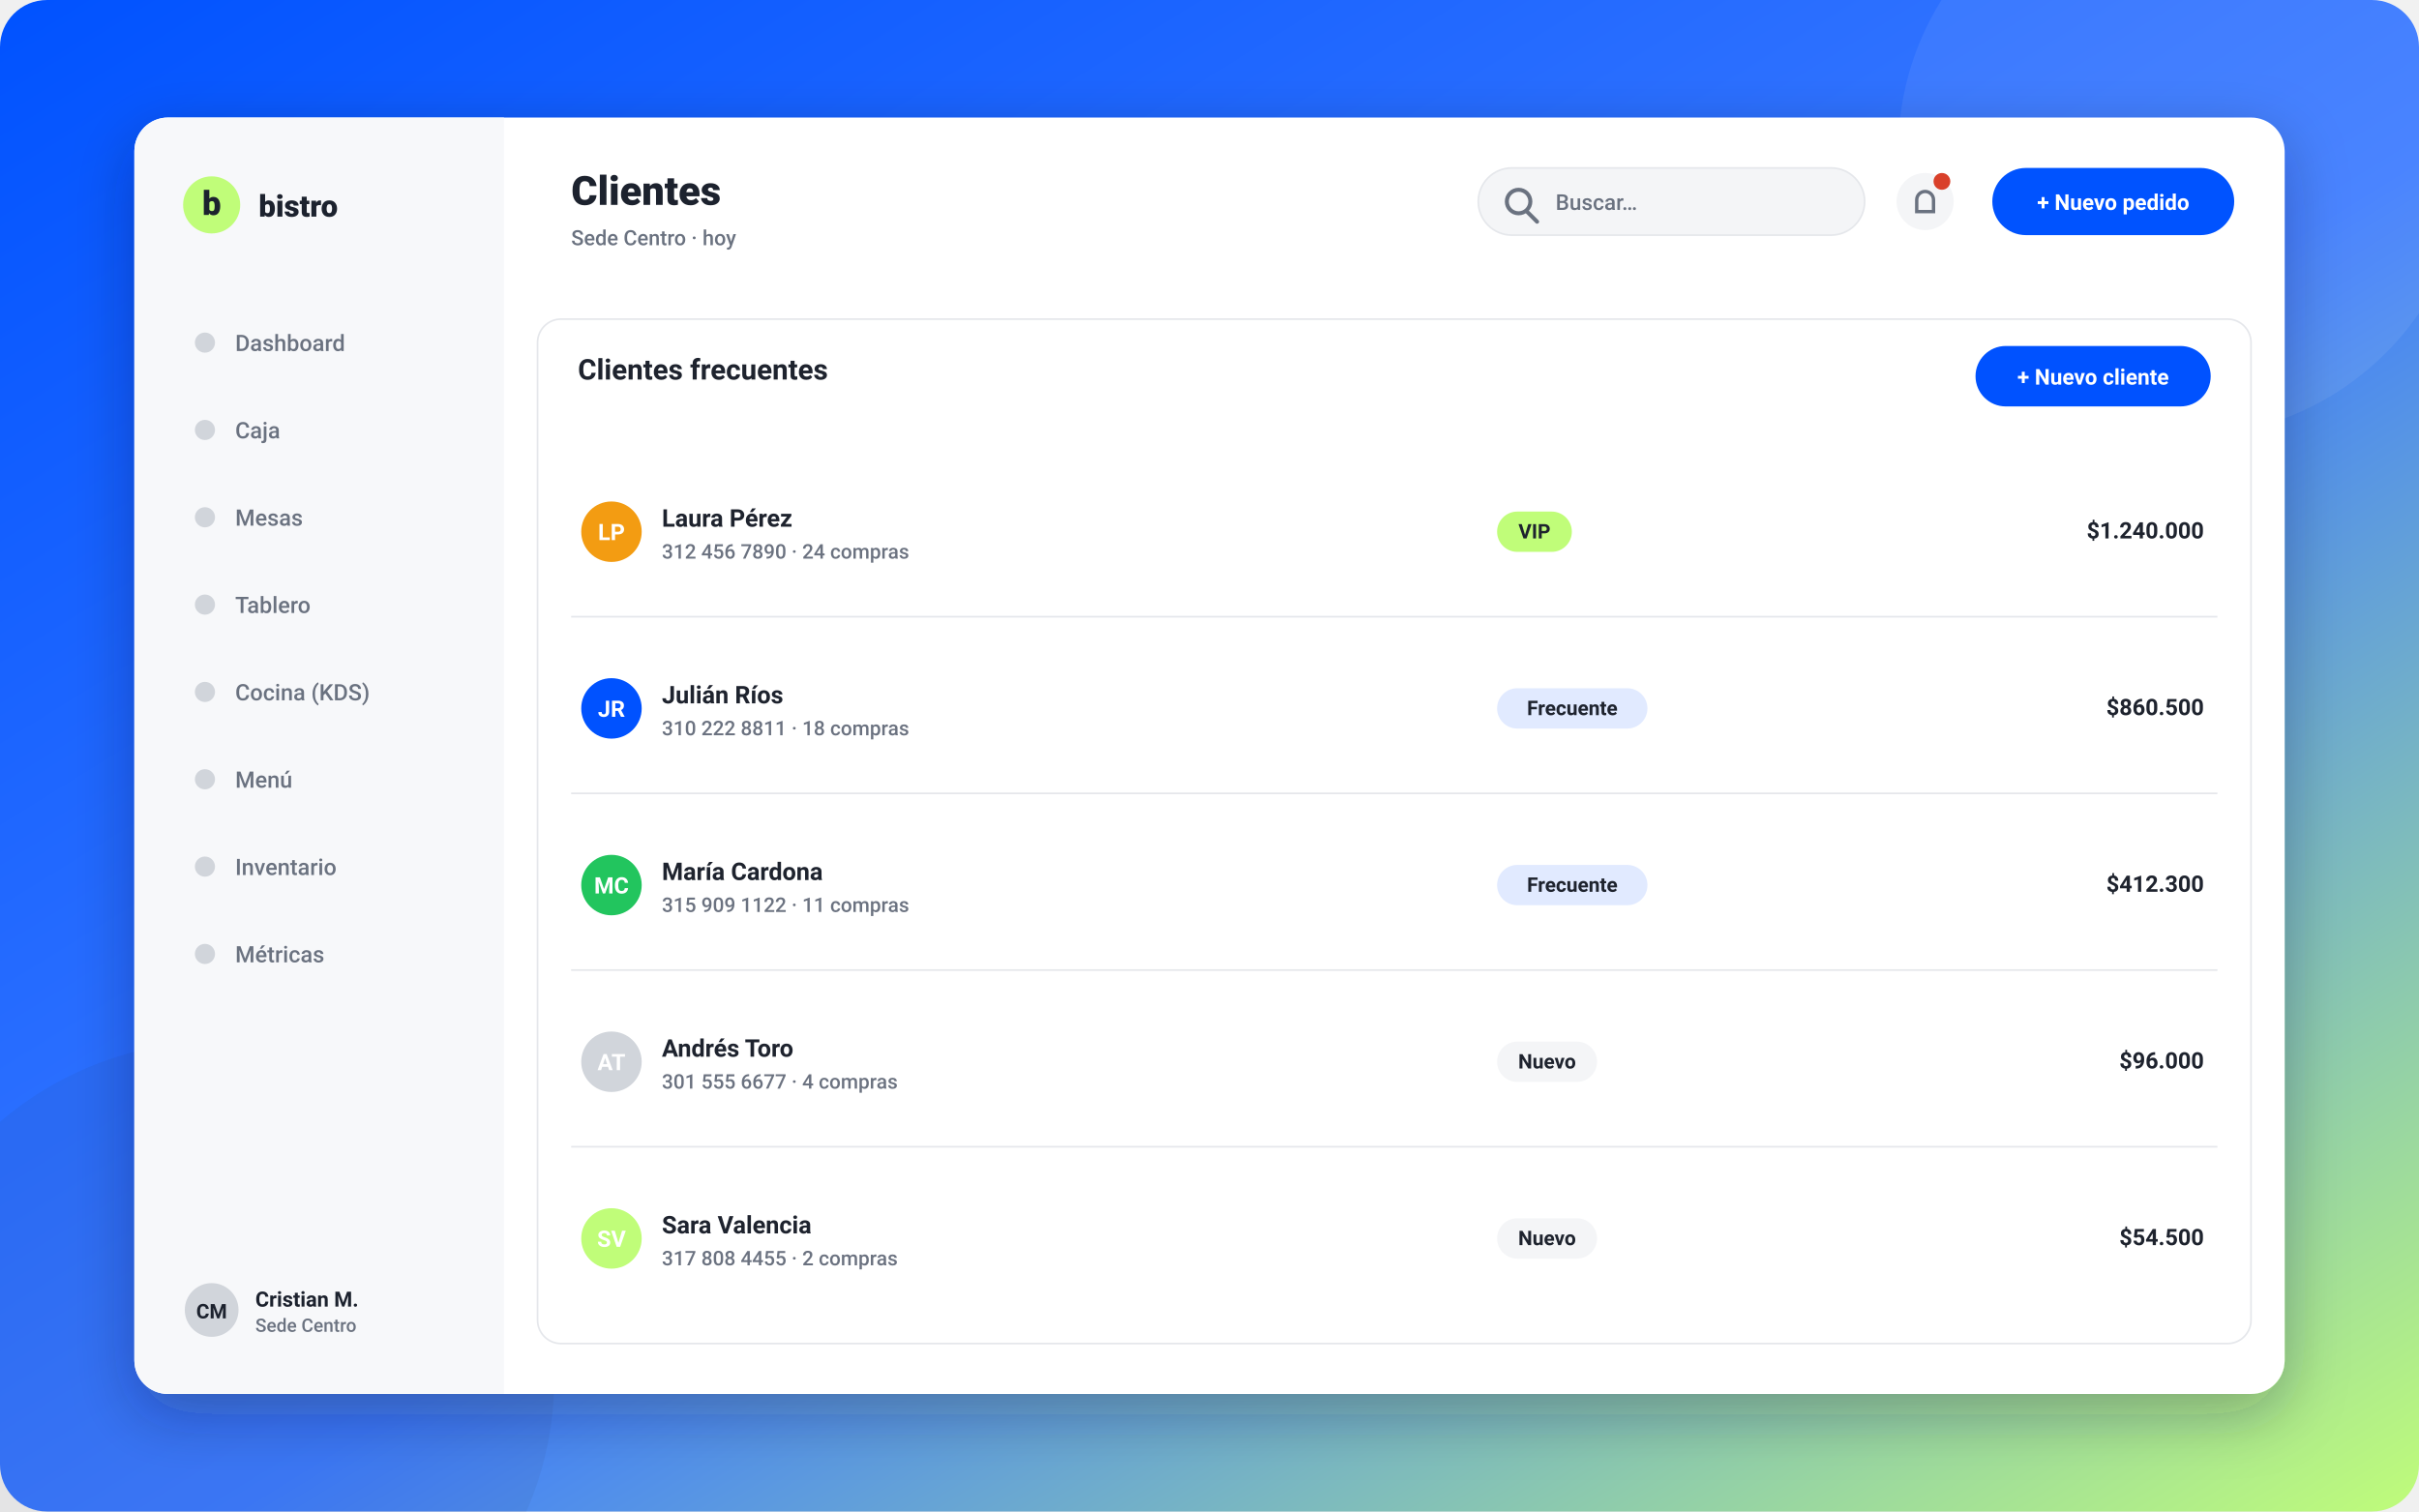
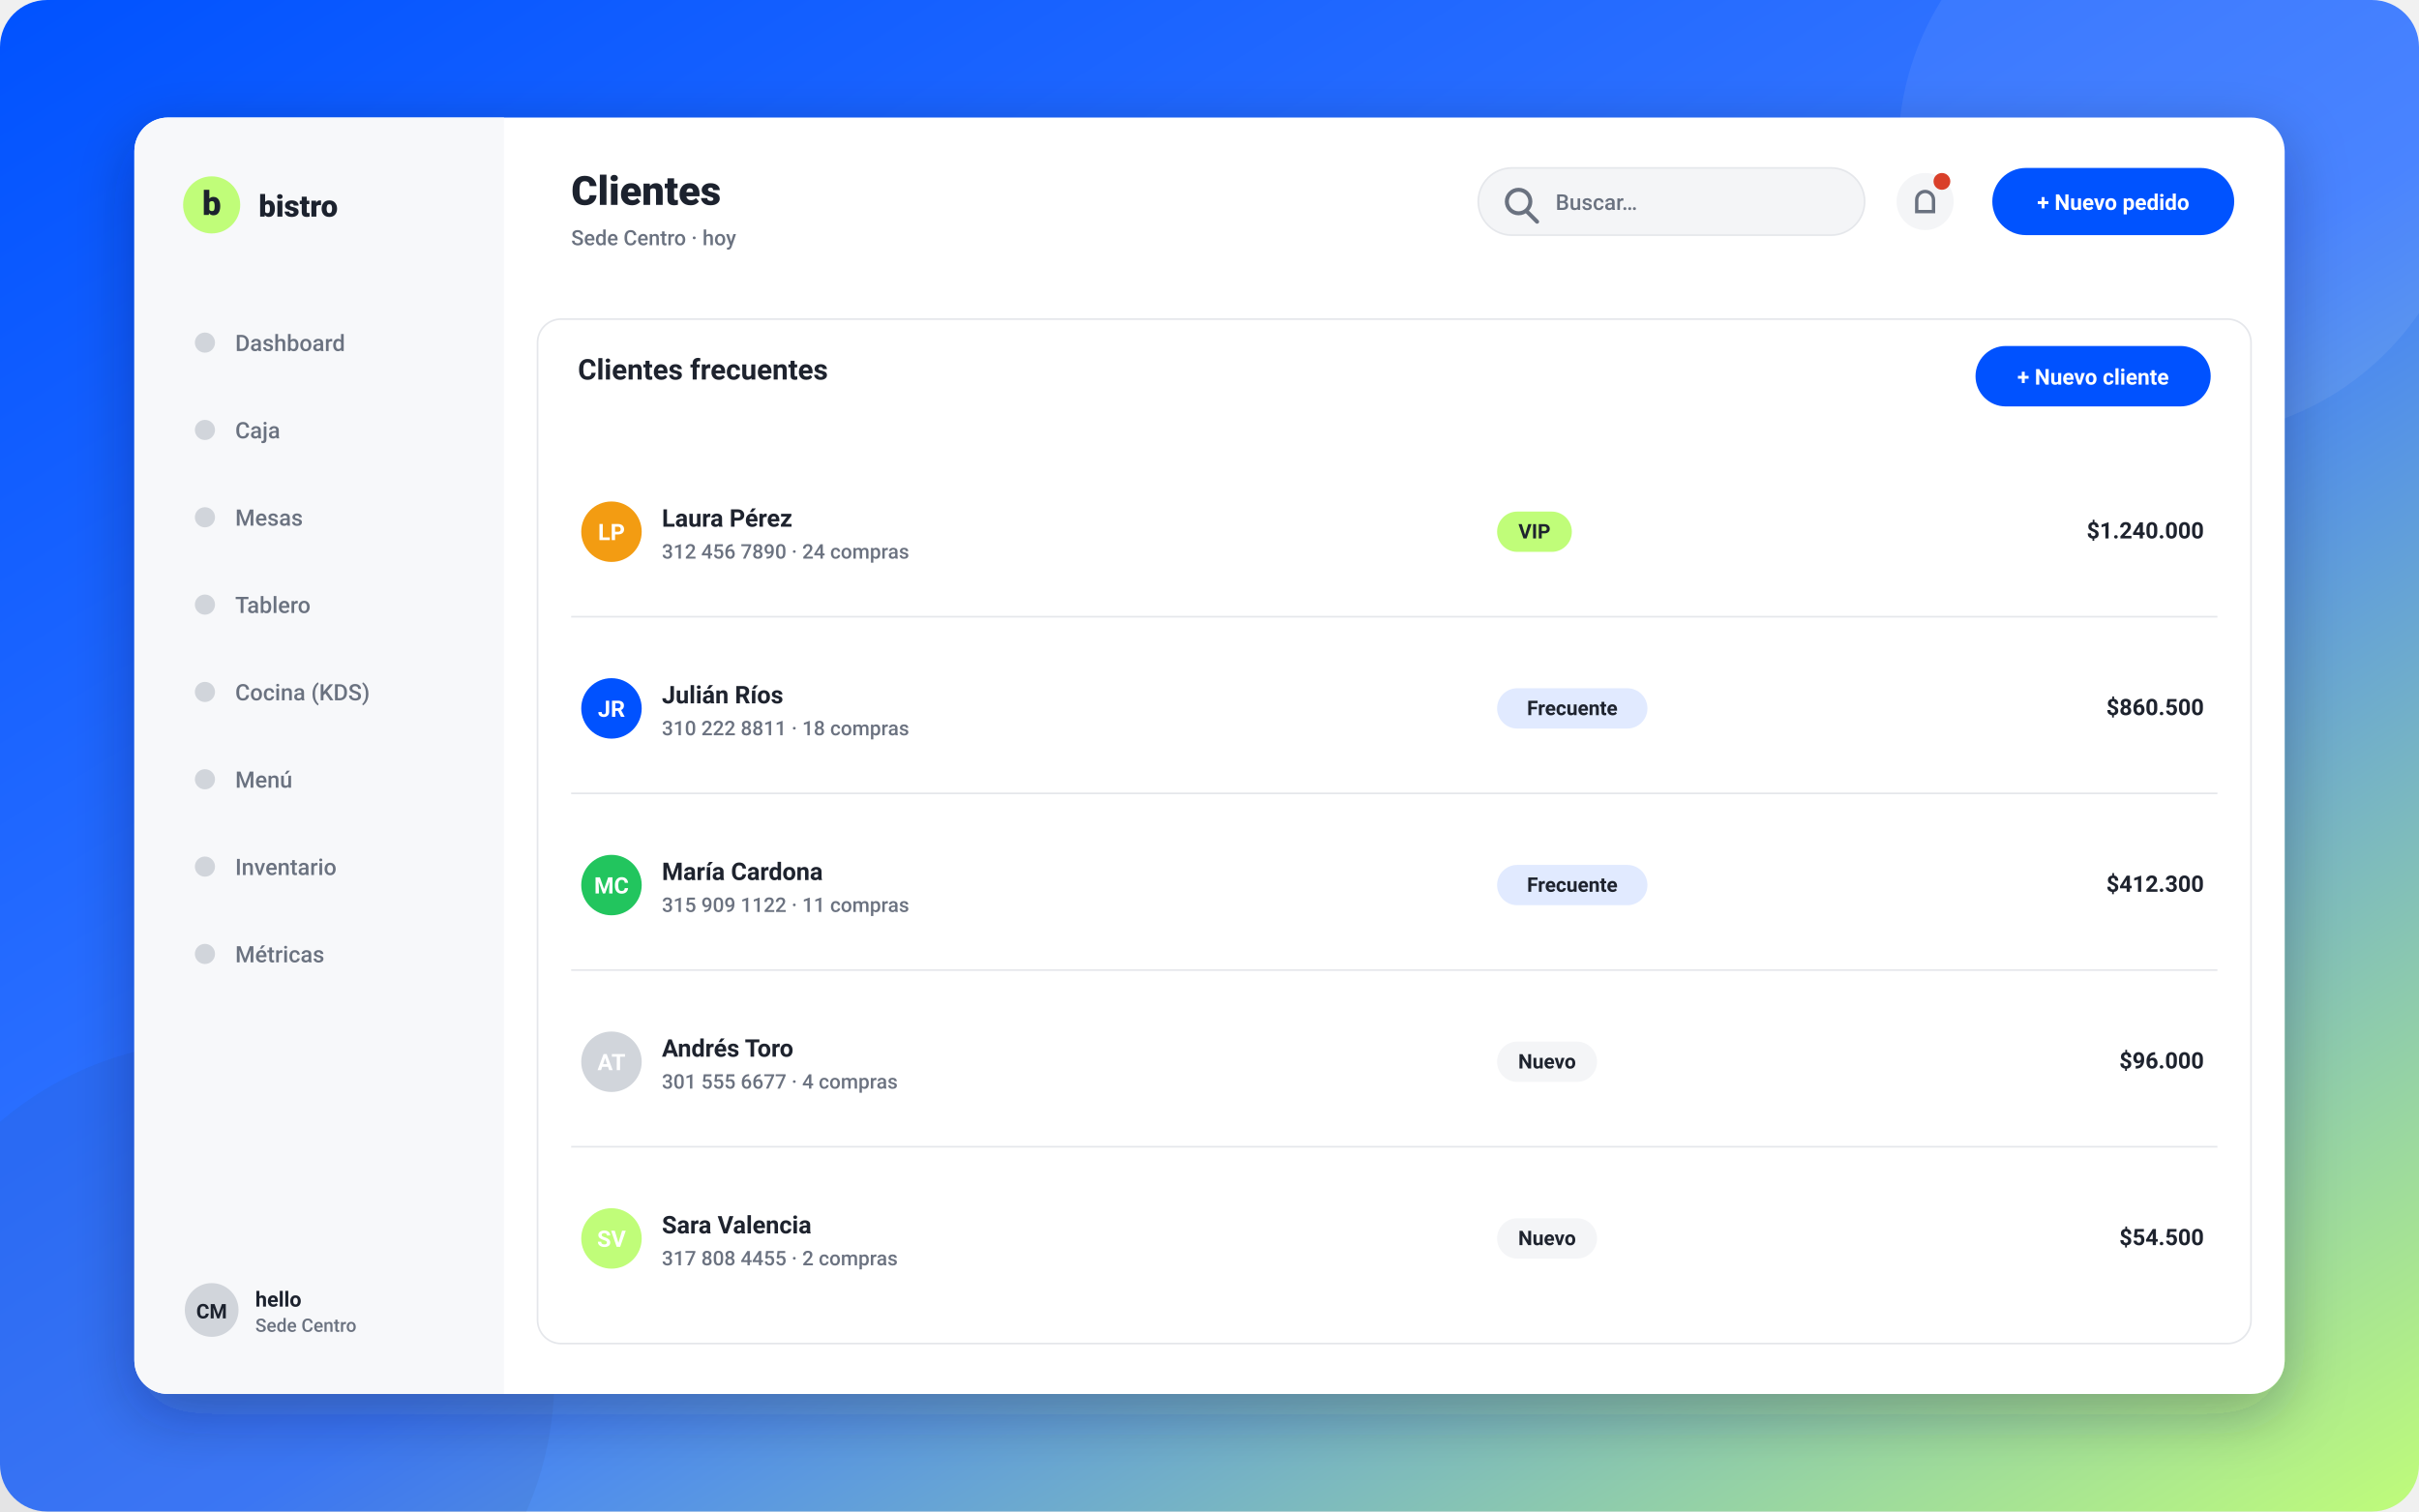
<svg xmlns="http://www.w3.org/2000/svg" width="1440" height="900" viewBox="0 0 1440 900" font-family="-apple-system,'Segoe UI',Roboto,sans-serif">
  <defs>
    <linearGradient id="bg" x1="0" y1="0" x2="1" y2="1">
      <stop offset="0" stop-color="#0052ff" />
      <stop offset="0.55" stop-color="#3d7bff" />
      <stop offset="1" stop-color="#c0fd79" />
    </linearGradient>
    <filter id="sh" x="-10%" y="-10%" width="120%" height="120%">
      <feDropShadow dx="0" dy="12" stdDeviation="18" flood-color="#1e232e" flood-opacity="0.3" />
    </filter>
  </defs>
  <rect width="1440" height="900" rx="28" fill="url(#bg)" />
  <circle cx="1300" cy="90" r="170" fill="#ffffff" opacity="0.07" />
  <circle cx="130" cy="820" r="200" fill="#1e232e" opacity="0.06" />
  <g filter="url(#sh)">
    <rect x="80" y="70" width="1280" height="760" rx="20" fill="#ffffff" />
    <path d="M80 90 a20 20 0 0 1 20-20 h200 v760 h-200 a20 20 0 0 1-20-20 z" fill="#f7f8fa" />
    <circle cx="126" cy="122" r="17" fill="#c0fd79" />
    <text x="126" y="128" font-size="20" font-weight="800" fill="#1e232e" text-anchor="middle">b</text>
    <text x="154" y="129" font-size="18" font-weight="800" fill="#1e232e" text-anchor="start">bistro</text>
    <circle cx="122" cy="204" r="6" fill="#d1d5db" />
    <text x="140" y="209" font-size="13.5" font-weight="500" fill="#6b7280" text-anchor="start">Dashboard</text>
    <circle cx="122" cy="256" r="6" fill="#d1d5db" />
    <text x="140" y="261" font-size="13.5" font-weight="500" fill="#6b7280" text-anchor="start">Caja</text>
    <circle cx="122" cy="308" r="6" fill="#d1d5db" />
    <text x="140" y="313" font-size="13.5" font-weight="500" fill="#6b7280" text-anchor="start">Mesas</text>
    <circle cx="122" cy="360" r="6" fill="#d1d5db" />
    <text x="140" y="365" font-size="13.5" font-weight="500" fill="#6b7280" text-anchor="start">Tablero</text>
    <circle cx="122" cy="412" r="6" fill="#d1d5db" />
    <text x="140" y="417" font-size="13.5" font-weight="500" fill="#6b7280" text-anchor="start">Cocina (KDS)</text>
    <circle cx="122" cy="464" r="6" fill="#d1d5db" />
    <text x="140" y="469" font-size="13.5" font-weight="500" fill="#6b7280" text-anchor="start">Menú</text>
    <circle cx="122" cy="516" r="6" fill="#d1d5db" />
    <text x="140" y="521" font-size="13.5" font-weight="500" fill="#6b7280" text-anchor="start">Inventario</text>
    <circle cx="122" cy="568" r="6" fill="#d1d5db" />
    <text x="140" y="573" font-size="13.5" font-weight="500" fill="#6b7280" text-anchor="start">Métricas</text>
    <circle cx="126" cy="780" r="16" fill="#d1d5db" />
    <text x="126" y="785" font-size="12" font-weight="700" fill="#1e232e" text-anchor="middle">CM</text>
-     <text x="152" y="778" font-size="12.5" font-weight="600" fill="#1e232e" text-anchor="start">Cristian M.</text>
+     <text x="152" y="778" font-size="12.5" font-weight="600" fill="#1e232e" text-anchor="start">hello</text>
    <text x="152" y="793" font-size="11" font-weight="500" fill="#6b7280" text-anchor="start">Sede Centro</text>
    <text x="340" y="122" font-size="24" font-weight="800" fill="#1e232e" text-anchor="start">Clientes</text>
    <text x="340" y="146" font-size="12.5" font-weight="500" fill="#6b7280" text-anchor="start">Sede Centro · hoy</text>
    <rect x="880" y="100" width="230" height="40" rx="20" fill="#f4f5f7" stroke="#e5e7eb" />
    <circle cx="904" cy="120" r="7" fill="none" stroke="#6b7280" stroke-width="2.4" />
    <line x1="909" y1="126" x2="915" y2="132" stroke="#6b7280" stroke-width="2.4" stroke-linecap="round" />
    <text x="926" y="125" font-size="13" font-weight="500" fill="#6b7280" text-anchor="start">Buscar…</text>
    <circle cx="1146" cy="120" r="17" fill="#f4f5f7" />
    <path d="M 1140 126 h12 M 1141 126 v-7 a5 5 0 0 1 10 0 v7" fill="none" stroke="#6b7280" stroke-width="2" />
    <circle cx="1156" cy="108" r="5" fill="#d9402a" />
    <rect x="1186" y="100" width="144" height="40" rx="20" fill="#0052ff" />
    <text x="1258" y="125" font-size="13" font-weight="700" fill="#ffffff" text-anchor="middle">+ Nuevo pedido</text>
  </g>
  <g>
    <rect x="320" y="190" width="1020" height="610" rx="14" fill="#ffffff" stroke="#e5e7eb" />
    <text x="344" y="226" font-size="17" font-weight="700" fill="#1e232e" text-anchor="start">Clientes frecuentes</text>
    <rect x="1176" y="206" width="140" height="36" rx="18" fill="#0052ff" />
    <text x="1246" y="229" font-size="13" font-weight="700" fill="#ffffff" text-anchor="middle">+ Nuevo cliente</text>
    <circle cx="364" cy="316.6" r="18" fill="#f39c12" />
    <text x="364" y="321.6" font-size="13.5" font-weight="700" fill="#ffffff" text-anchor="middle">LP</text>
    <text x="394" y="313.6" font-size="14.5" font-weight="600" fill="#1e232e" text-anchor="start">Laura Pérez</text>
    <text x="394" y="332.6" font-size="12" font-weight="500" fill="#6b7280" text-anchor="start">312 456 7890 · 24 compras</text>
    <rect x="891.2" y="304.6" width="44.5" height="24" rx="12" fill="#c0fd79" />
    <text x="913.45" y="320.6" font-size="12" font-weight="700" fill="#1e232e" text-anchor="middle">VIP</text>
    <text x="1312" y="320.6" font-size="13.5" font-weight="600" fill="#1e232e" text-anchor="end">$1.240.000</text>
    <line x1="340" y1="367.2" x2="1320" y2="367.2" stroke="#e5e7eb" />
    <circle cx="364" cy="421.8" r="18" fill="#0052ff" />
    <text x="364" y="426.8" font-size="13.5" font-weight="700" fill="#ffffff" text-anchor="middle">JR</text>
    <text x="394" y="418.8" font-size="14.5" font-weight="600" fill="#1e232e" text-anchor="start">Julián Ríos</text>
    <text x="394" y="437.8" font-size="12" font-weight="500" fill="#6b7280" text-anchor="start">310 222 8811 · 18 compras</text>
    <rect x="891.2" y="409.8" width="89.5" height="24" rx="12" fill="rgba(0,82,255,0.12)" />
    <text x="935.95" y="425.8" font-size="12" font-weight="700" fill="#1e232e" text-anchor="middle">Frecuente</text>
    <text x="1312" y="425.8" font-size="13.5" font-weight="600" fill="#1e232e" text-anchor="end">$860.500</text>
    <line x1="340" y1="472.4" x2="1320" y2="472.4" stroke="#e5e7eb" />
    <circle cx="364" cy="527" r="18" fill="#22c55e" />
    <text x="364" y="532" font-size="13.5" font-weight="700" fill="#ffffff" text-anchor="middle">MC</text>
    <text x="394" y="524" font-size="14.5" font-weight="600" fill="#1e232e" text-anchor="start">María Cardona</text>
    <text x="394" y="543" font-size="12" font-weight="500" fill="#6b7280" text-anchor="start">315 909 1122 · 11 compras</text>
    <rect x="891.2" y="515" width="89.5" height="24" rx="12" fill="rgba(0,82,255,0.12)" />
    <text x="935.95" y="531" font-size="12" font-weight="700" fill="#1e232e" text-anchor="middle">Frecuente</text>
    <text x="1312" y="531" font-size="13.5" font-weight="600" fill="#1e232e" text-anchor="end">$412.300</text>
    <line x1="340" y1="577.6" x2="1320" y2="577.6" stroke="#e5e7eb" />
    <circle cx="364" cy="632.2" r="18" fill="#d1d5db" />
    <text x="364" y="637.2" font-size="13.5" font-weight="700" fill="#ffffff" text-anchor="middle">AT</text>
    <text x="394" y="629.2" font-size="14.5" font-weight="600" fill="#1e232e" text-anchor="start">Andrés Toro</text>
    <text x="394" y="648.2" font-size="12" font-weight="500" fill="#6b7280" text-anchor="start">301 555 6677 · 4 compras</text>
    <rect x="891.2" y="620.2" width="59.5" height="24" rx="12" fill="#f4f5f7" />
    <text x="920.95" y="636.2" font-size="12" font-weight="700" fill="#1e232e" text-anchor="middle">Nuevo</text>
    <text x="1312" y="636.2" font-size="13.5" font-weight="600" fill="#1e232e" text-anchor="end">$96.000</text>
    <line x1="340" y1="682.8" x2="1320" y2="682.8" stroke="#e5e7eb" />
    <circle cx="364" cy="737.4" r="18" fill="#c0fd79" />
    <text x="364" y="742.4" font-size="13.5" font-weight="700" fill="#ffffff" text-anchor="middle">SV</text>
    <text x="394" y="734.4" font-size="14.5" font-weight="600" fill="#1e232e" text-anchor="start">Sara Valencia</text>
    <text x="394" y="753.4" font-size="12" font-weight="500" fill="#6b7280" text-anchor="start">317 808 4455 · 2 compras</text>
    <rect x="891.2" y="725.4" width="59.5" height="24" rx="12" fill="#f4f5f7" />
    <text x="920.95" y="741.4" font-size="12" font-weight="700" fill="#1e232e" text-anchor="middle">Nuevo</text>
    <text x="1312" y="741.4" font-size="13.5" font-weight="600" fill="#1e232e" text-anchor="end">$54.500</text>
  </g>
</svg>
